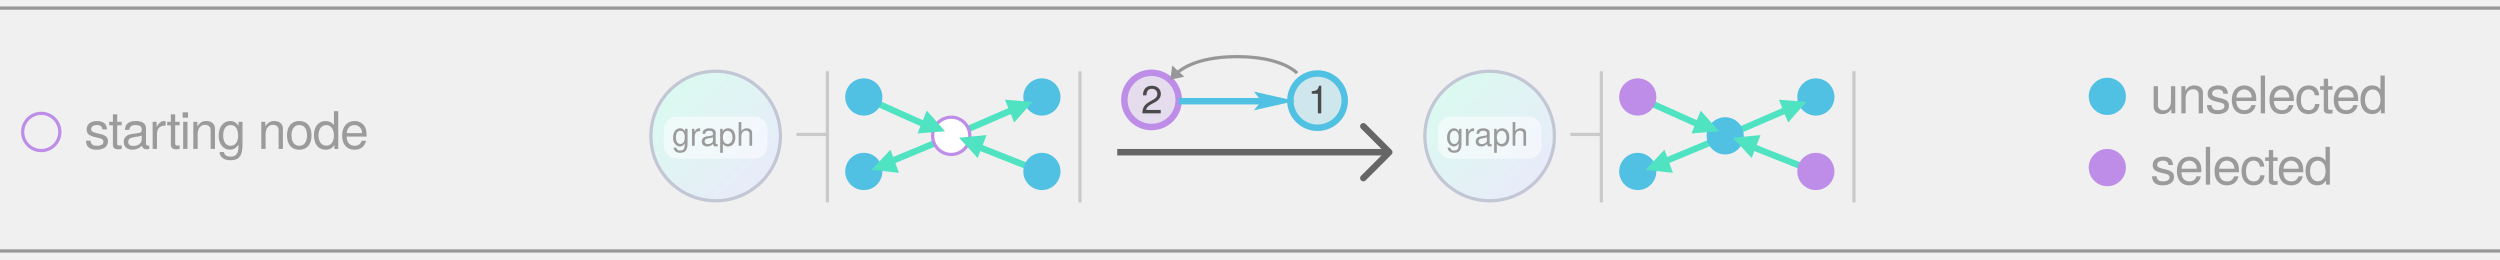
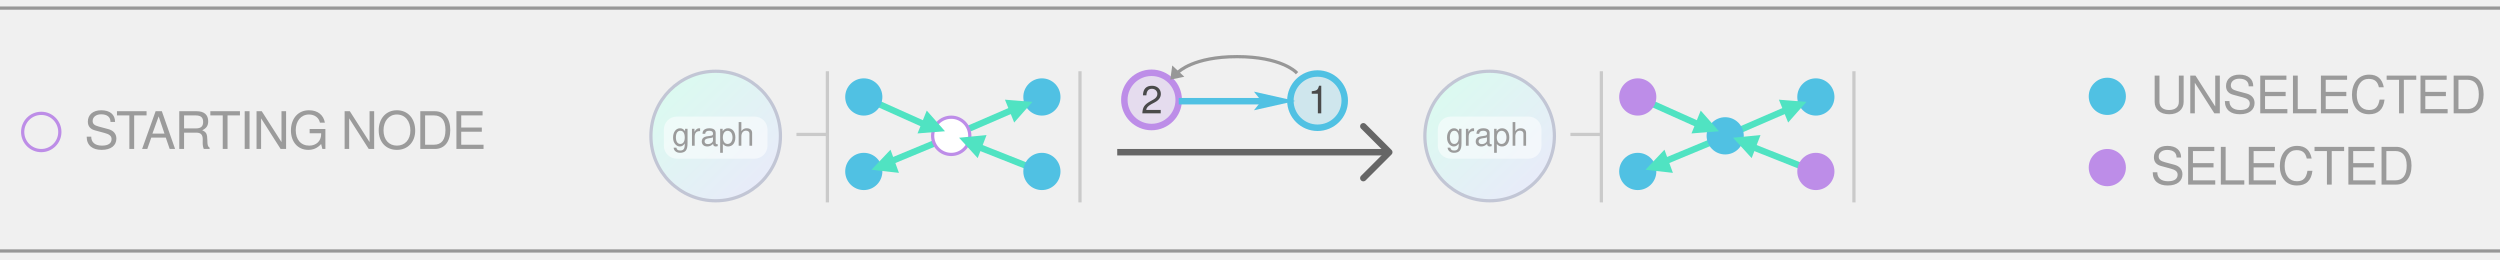
<svg xmlns="http://www.w3.org/2000/svg" xmlns:xlink="http://www.w3.org/1999/xlink" width="772px" height="80px" viewBox="0 0 772 80" version="1.1">
  <defs>
    <rect id="path-1" x="-6" y="2" width="784" height="76" />
    <mask id="mask-2" maskContentUnits="userSpaceOnUse" maskUnits="objectBoundingBox" x="0" y="0" width="784" height="76" fill="white">
      <use xlink:href="#path-1" />
    </mask>
    <linearGradient x1="14.999%" y1="13.838%" x2="87.396%" y2="88.282%" id="linearGradient-3">
      <stop stop-color="#DBFAF0" offset="0%" />
      <stop stop-color="#E8EBF9" offset="97.322%" />
      <stop stop-color="#E8EAF9" offset="100%" />
    </linearGradient>
  </defs>
  <g id="Graph-Functions---traversals" stroke="none" stroke-width="1" fill="none" fill-rule="evenodd">
    <use id="Rectangle" stroke="#979797" mask="url(#mask-2)" stroke-width="2" xlink:href="#path-1" />
    <g id="starting_node" transform="translate(7, 31)">
      <ellipse id="small_icon__node-copy-6" stroke="#BD8DE7" cx="5.739" cy="9.75" rx="5.739" ry="5.75" />
-       <text id="starting-node" font-family="HelveticaNeue, Helvetica Neue" font-size="16" font-weight="normal" letter-spacing="-0.417" fill="#9B9B9B">
-         <tspan x="19" y="15">starting node</tspan>
+       <text id="STARTING-NODE" font-family="HelveticaNeue, Helvetica Neue" font-size="16" font-weight="normal" letter-spacing="-0.417" fill="#9B9B9B">
+         <tspan x="19" y="15">STARTING NODE</tspan>
      </text>
    </g>
    <g id="selected_unselected_nodes" transform="translate(645, 20)">
      <ellipse id="small_icon__node-copy-3" fill="#50C1E3" cx="5.739" cy="9.75" rx="5.739" ry="5.75" />
-       <text id="unselected" font-family="HelveticaNeue, Helvetica Neue" font-size="16" font-weight="normal" letter-spacing="-0.417" fill="#9B9B9B">
-         <tspan x="19" y="15">unselected</tspan>
+       <text id="UNSELECTED" font-family="HelveticaNeue, Helvetica Neue" font-size="16" font-weight="normal" letter-spacing="-0.417" fill="#9B9B9B">
+         <tspan x="19" y="15">UNSELECTED</tspan>
      </text>
      <ellipse id="small_icon__node-copy-5" fill="#BD8DE8" cx="5.739" cy="31.75" rx="5.739" ry="5.75" />
-       <text id="selected" font-family="HelveticaNeue, Helvetica Neue" font-size="16" font-weight="normal" letter-spacing="-0.417" fill="#9B9B9B">
-         <tspan x="19" y="37">selected</tspan>
+       <text id="SELECTED" font-family="HelveticaNeue, Helvetica Neue" font-size="16" font-weight="normal" letter-spacing="-0.417" fill="#9B9B9B">
+         <tspan x="19" y="37">SELECTED</tspan>
      </text>
    </g>
    <g id="trav_in" transform="translate(201, 17)">
      <g id="invert_selection" transform="translate(144, 20)" stroke="#666666">
        <g id="Wireframe-Line-01">
          <g>
            <polyline id="arrowhead" stroke-width="2" stroke-linecap="round" stroke-linejoin="round" points="76 2 84 10 76 18" />
            <path d="M83,10 L0,10" id="Line" stroke-width="2" />
          </g>
        </g>
      </g>
      <g id="Group" transform="translate(60, 7)">
        <path d="M32.77,18.146 L6,6.152" id="Line" stroke="#50E3C2" stroke-width="2" stroke-linecap="square" />
        <path d="M60.899,29.173 L32.812,18.051" id="Line-Copy-15" stroke="#50E3C2" stroke-width="2" stroke-linecap="square" />
        <path d="M60.894,18.081 L32.767,5.916" id="Line-Copy-13" stroke="#50E3C2" stroke-width="2" stroke-linecap="square" transform="translate(46.83072, 11.99836) scale(-1, 1) translate(-46.83072, -11.99836) " />
        <path d="M32.809,29.195 L6,18.078" id="Line-Copy-14" stroke="#50E3C2" stroke-width="2" stroke-linecap="square" transform="translate(19.40474, 23.63638) scale(-1, 1) translate(-19.40474, -23.63638) " />
        <ellipse id="small_icon__node-copy-25" fill="#50C1E3" cx="60.739" cy="5.943" rx="5.739" ry="5.75" />
        <ellipse id="small_icon__node-copy-40" fill="#50C1E3" cx="5.739" cy="28.943" rx="5.739" ry="5.75" />
        <ellipse id="small_icon__node-copy-39" fill="#50C1E3" cx="60.739" cy="28.943" rx="5.739" ry="5.75" />
        <ellipse id="small_icon__node-copy-13" fill="#50C1E3" cx="5.739" cy="5.943" rx="5.739" ry="5.75" />
        <ellipse id="small_icon__node-copy-31" stroke="#BD8DE8" fill="#FFFFFF" cx="32.739" cy="17.943" rx="5.739" ry="5.75" />
        <polygon id="Triangle-67-Copy-3" stroke="#50E3C2" stroke-linecap="square" fill="#50E3C2" transform="translate(12, 27) scale(1, -1) rotate(-70) translate(-12, -27) " points="12 24 15 30 9 30" />
        <polygon id="Triangle-67-Copy" stroke="#50E3C2" stroke-linecap="square" fill="#50E3C2" transform="translate(54, 9) scale(-1, 1) rotate(-68) translate(-54, -9) " points="54 6 57 12 51 12" />
        <polygon id="Triangle-67-Copy-5" stroke="#50E3C2" stroke-linecap="square" fill="#50E3C2" transform="translate(39.0115, 20.0115) rotate(-69) translate(-39.0115, -20.0115) " points="39.011 17.011 42.011 23.011 36.011 23.011" />
        <polygon id="Triangle-67-Copy-4" stroke="#50E3C2" stroke-linecap="square" fill="#50E3C2" transform="translate(27, 14.9885) scale(-1, -1) rotate(-68) translate(-27, -14.9885) " points="27 11.989 30 17.989 24 17.989" />
      </g>
      <g id="graph-object" transform="translate(0, 5)">
        <ellipse id="graph-shape" stroke="#C2C6D5" stroke-width="1" fill="url(#linearGradient-3)" fill-rule="evenodd" cx="20" cy="20" rx="20" ry="20" />
        <rect id="graph-text-box" fill-opacity="0.528" fill="#FFFFFF" fill-rule="evenodd" x="4" y="14" width="32" height="13" rx="4" />
        <text id="graph-text" font-family="Helvetica-Light, Helvetica" font-size="10" font-weight="300" fill="#9B9B9B">
          <tspan x="6.5" y="23">graph</tspan>
        </text>
      </g>
      <path d="M54.5,5.5 L54.5,45" id="Line" stroke="#CACACA" stroke-linecap="square" />
      <path d="M132.5,5.5 L132.5,45" id="Line-Copy" stroke="#CACACA" stroke-linecap="square" />
      <path d="M54.266,24.512 L45.445,24.512" id="Line" stroke="#CACACA" stroke-linecap="square" />
      <g id="Group" transform="translate(299, 7)">
        <path d="M32.77,18.146 L6,6.152" id="Line" stroke="#50E3C2" stroke-width="2" stroke-linecap="square" />
        <path d="M60.899,29.173 L32.812,18.051" id="Line-Copy-15" stroke="#50E3C2" stroke-width="2" stroke-linecap="square" />
        <path d="M60.894,18.081 L32.767,5.916" id="Line-Copy-13" stroke="#50E3C2" stroke-width="2" stroke-linecap="square" transform="translate(46.83072, 11.99836) scale(-1, 1) translate(-46.83072, -11.99836) " />
        <path d="M32.809,29.195 L6,18.078" id="Line-Copy-14" stroke="#50E3C2" stroke-width="2" stroke-linecap="square" transform="translate(19.40474, 23.63638) scale(-1, 1) translate(-19.40474, -23.63638) " />
        <ellipse id="small_icon__node-copy-25" fill="#50C1E3" cx="60.739" cy="5.943" rx="5.739" ry="5.75" />
        <ellipse id="small_icon__node-copy-40" fill="#50C1E3" cx="5.739" cy="28.943" rx="5.739" ry="5.75" />
        <ellipse id="small_icon__node-copy-39" fill="#BD8DE8" cx="60.739" cy="28.943" rx="5.739" ry="5.75" />
        <ellipse id="small_icon__node-copy-13" fill="#BD8DE8" cx="5.739" cy="5.943" rx="5.739" ry="5.75" />
        <ellipse id="small_icon__node-copy-31" fill="#50C1E3" cx="32.739" cy="17.943" rx="5.739" ry="5.75" />
        <polygon id="Triangle-67-Copy-3" stroke="#50E3C2" stroke-linecap="square" fill="#50E3C2" transform="translate(12, 27) scale(1, -1) rotate(-70) translate(-12, -27) " points="12 24 15 30 9 30" />
        <polygon id="Triangle-67-Copy" stroke="#50E3C2" stroke-linecap="square" fill="#50E3C2" transform="translate(54, 9) scale(-1, 1) rotate(-68) translate(-54, -9) " points="54 6 57 12 51 12" />
        <polygon id="Triangle-67-Copy-5" stroke="#50E3C2" stroke-linecap="square" fill="#50E3C2" transform="translate(39.0115, 20.0115) rotate(-69) translate(-39.0115, -20.0115) " points="39.011 17.011 42.011 23.011 36.011 23.011" />
        <polygon id="Triangle-67-Copy-4" stroke="#50E3C2" stroke-linecap="square" fill="#50E3C2" transform="translate(27, 14.9885) scale(-1, -1) rotate(-68) translate(-27, -14.9885) " points="27 11.989 30 17.989 24 17.989" />
      </g>
      <g id="graph-object" transform="translate(239, 5)">
        <ellipse id="graph-shape" stroke="#C2C6D5" stroke-width="1" fill="url(#linearGradient-3)" fill-rule="evenodd" cx="20" cy="20" rx="20" ry="20" />
        <rect id="graph-text-box" fill-opacity="0.528" fill="#FFFFFF" fill-rule="evenodd" x="4" y="14" width="32" height="13" rx="4" />
        <text id="graph-text" font-family="Helvetica-Light, Helvetica" font-size="10" font-weight="300" fill="#9B9B9B">
          <tspan x="6.5" y="23">graph</tspan>
        </text>
      </g>
      <path d="M293.5,5.5 L293.5,45" id="Line" stroke="#CACACA" stroke-linecap="square" />
      <path d="M371.5,5.5 L371.5,45" id="Line-Copy" stroke="#CACACA" stroke-linecap="square" />
      <path d="M293.266,24.512 L284.445,24.512" id="Line" stroke="#CACACA" stroke-linecap="square" />
      <g id="Arrow-05" transform="translate(146, 0)">
        <path d="M8.593,22.226 C13.228,22.226 16.986,18.476 16.986,13.849 C16.986,9.222 13.228,5.472 8.593,5.472 C3.957,5.472 0.199,9.222 0.199,13.849 C0.199,18.476 3.957,22.226 8.593,22.226 Z" id="Oval-158" stroke="#BD8DE8" stroke-width="2" fill-opacity="0.2" fill="#BD8DE7" />
        <path d="M59.861,22.453 C64.497,22.453 68.255,18.702 68.255,14.075 C68.255,9.449 64.497,5.698 59.861,5.698 C55.225,5.698 51.468,9.449 51.468,14.075 C51.468,18.702 55.225,22.453 59.861,22.453 Z" id="Oval-158-Copy" stroke="#50C1E3" stroke-width="2" fill-opacity="0.204" fill="#50C1E3" />
        <g id="Group-3" transform="translate(17, 11)">
          <path d="M0,3.25 L27,3.25" id="Stroke-05" stroke="#50C1E3" stroke-width="2" />
          <polyline id="Arrow-head-05" fill="#50C1E3" points="23.222 6.05 25.513 3.175 23.222 0.3 36 3.175 23.222 6.05" />
        </g>
        <g id="Line-+-Triangle-1" transform="translate(33.1713, 4.490566) scale(-1, 1) translate(-33.1713, -4.490566) translate(13.1713, 0.490566)" stroke="#979797">
          <path d="M0,4.755 C0,4.755 4.606,-3.98792058e-11 18.148,0 C31.691,3.98786535e-11 36.296,4.755 36.296,4.755" id="Line" stroke-linecap="square" />
          <polygon id="Triangle-1" fill="#979797" transform="translate(37.43056, 5.660377) rotate(137) translate(-37.43056, -5.660377) " points="37.431 4.528 39.019 6.792 35.843 6.792" />
        </g>
      </g>
      <text id="2" font-family="HelveticaNeue, Helvetica Neue" font-size="12" font-weight="normal" letter-spacing="-0.365" fill="#4A4A4A">
        <tspan x="151.346" y="18">2</tspan>
      </text>
      <text id="1" font-family="HelveticaNeue, Helvetica Neue" font-size="12" font-weight="normal" letter-spacing="-0.365" fill="#4A4A4A">
        <tspan x="202.846" y="18">1</tspan>
      </text>
    </g>
  </g>
</svg>
